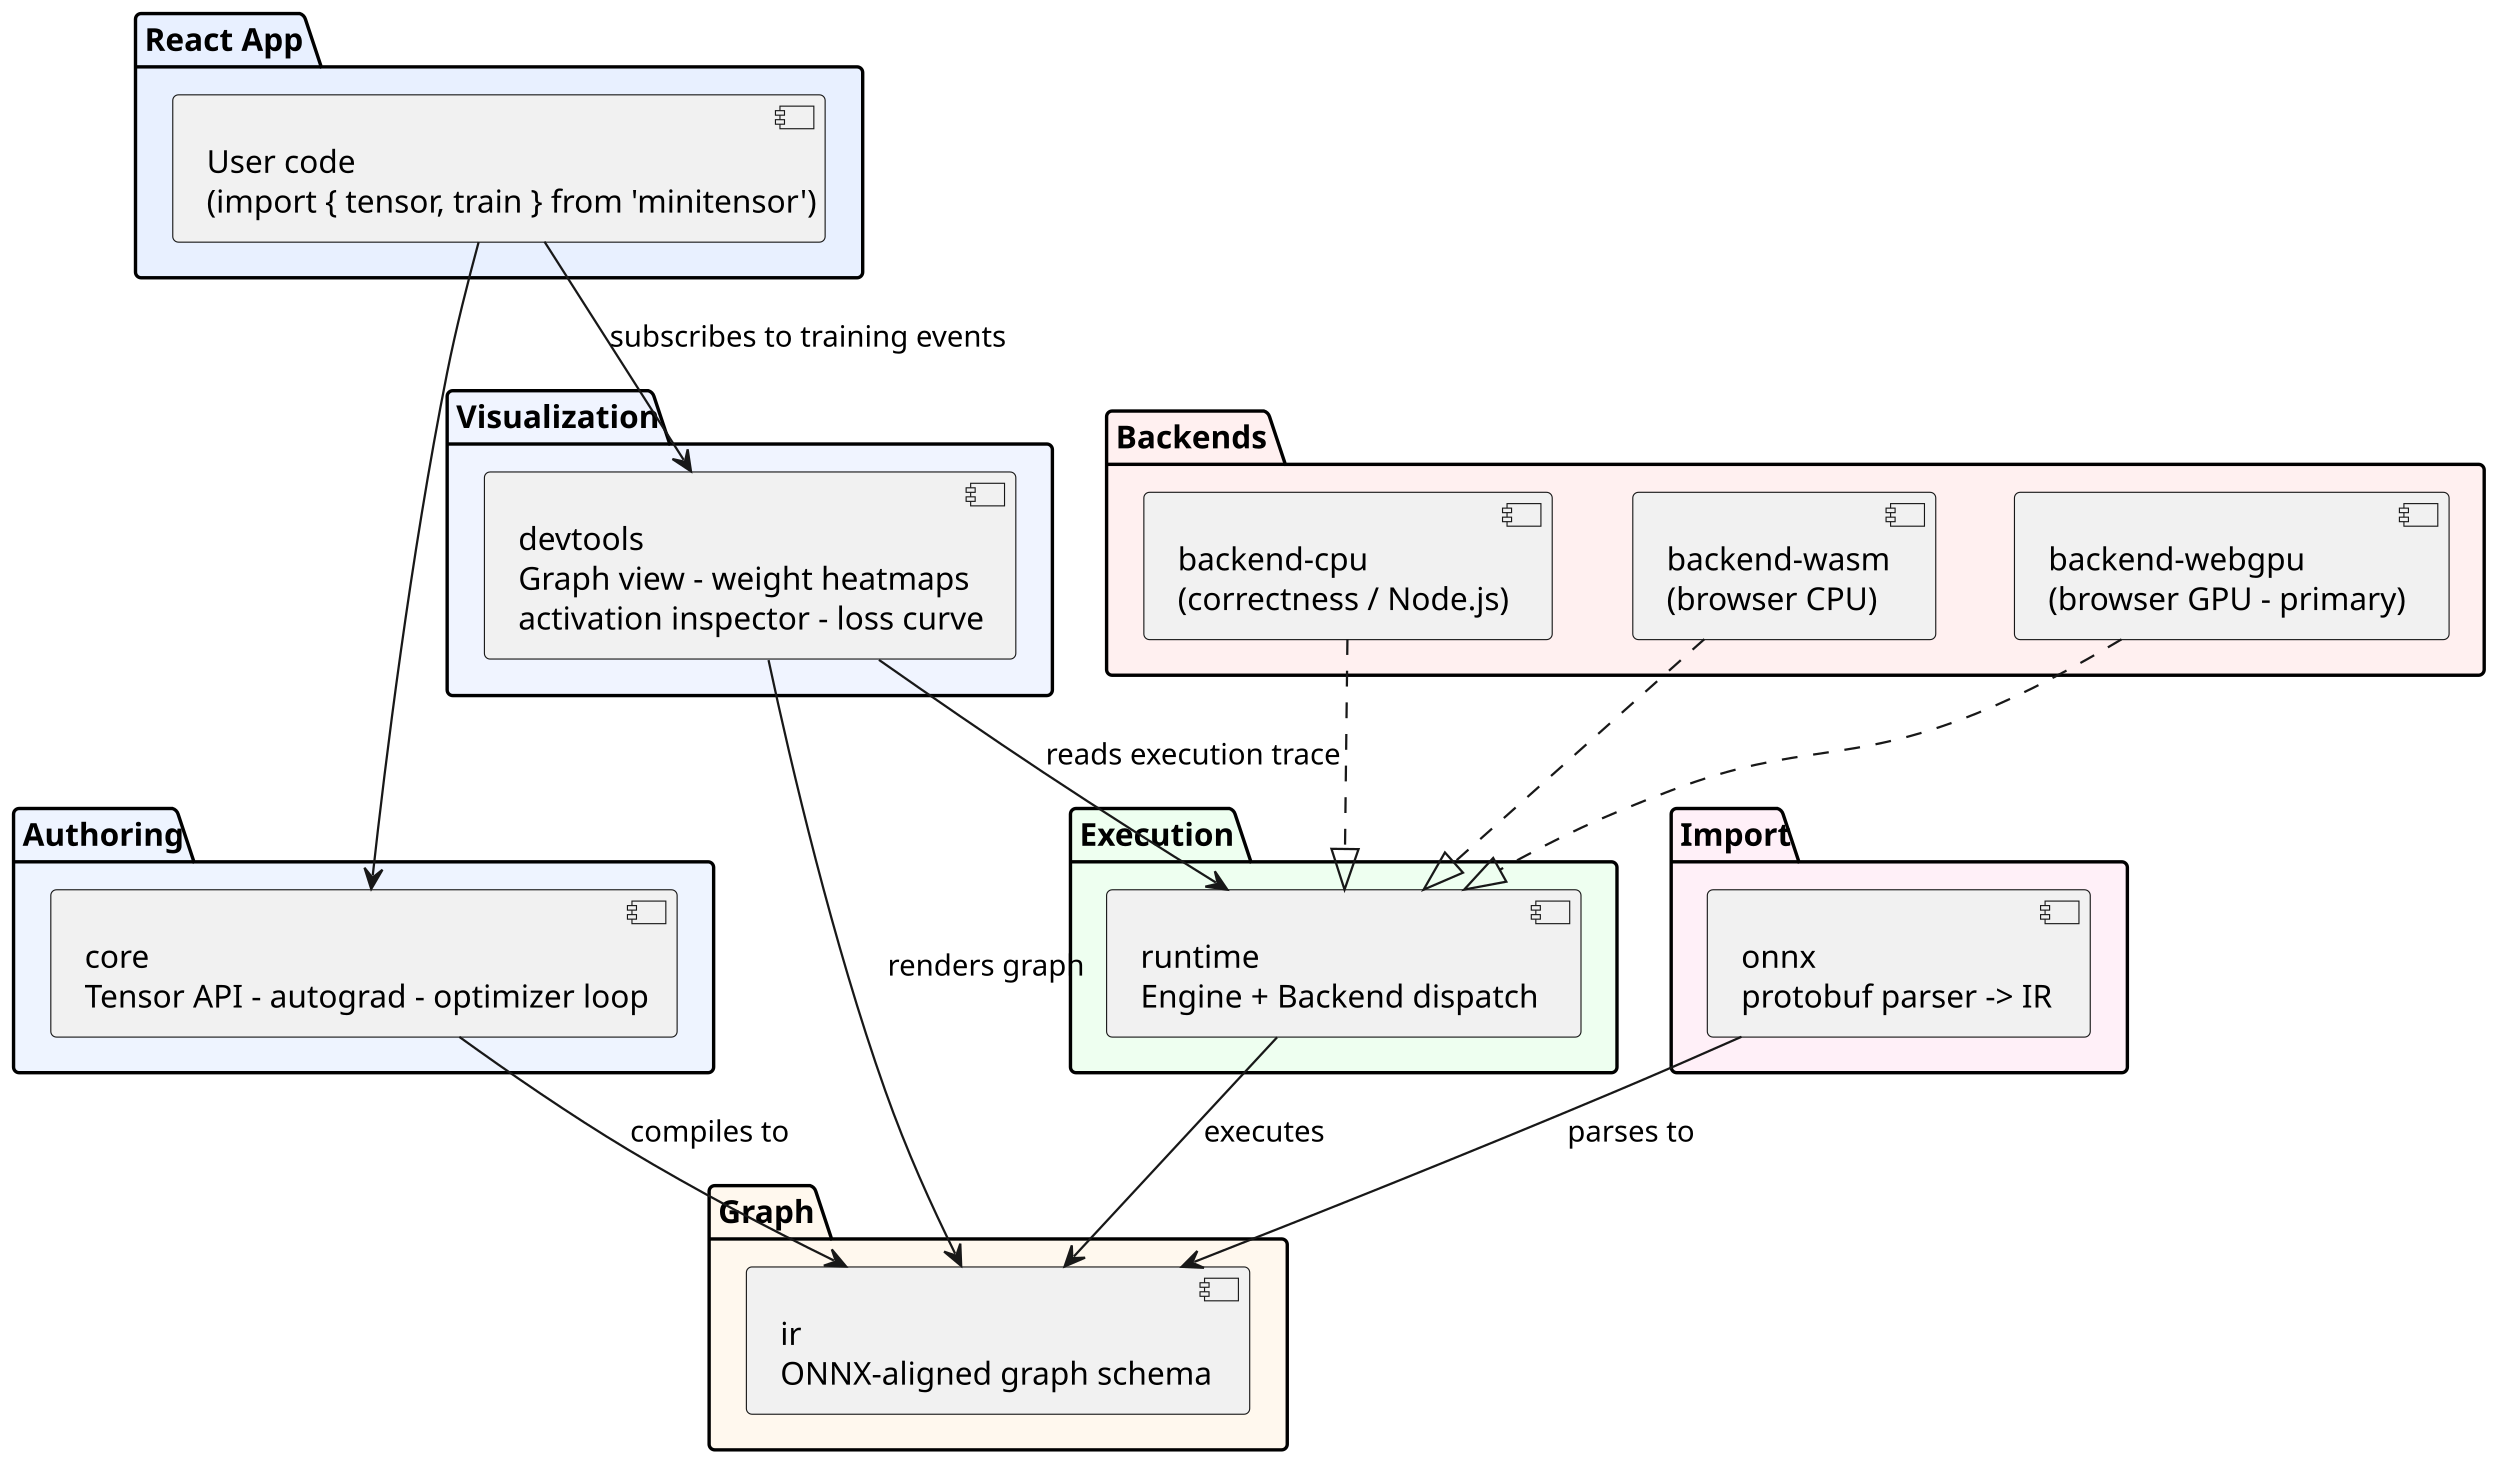
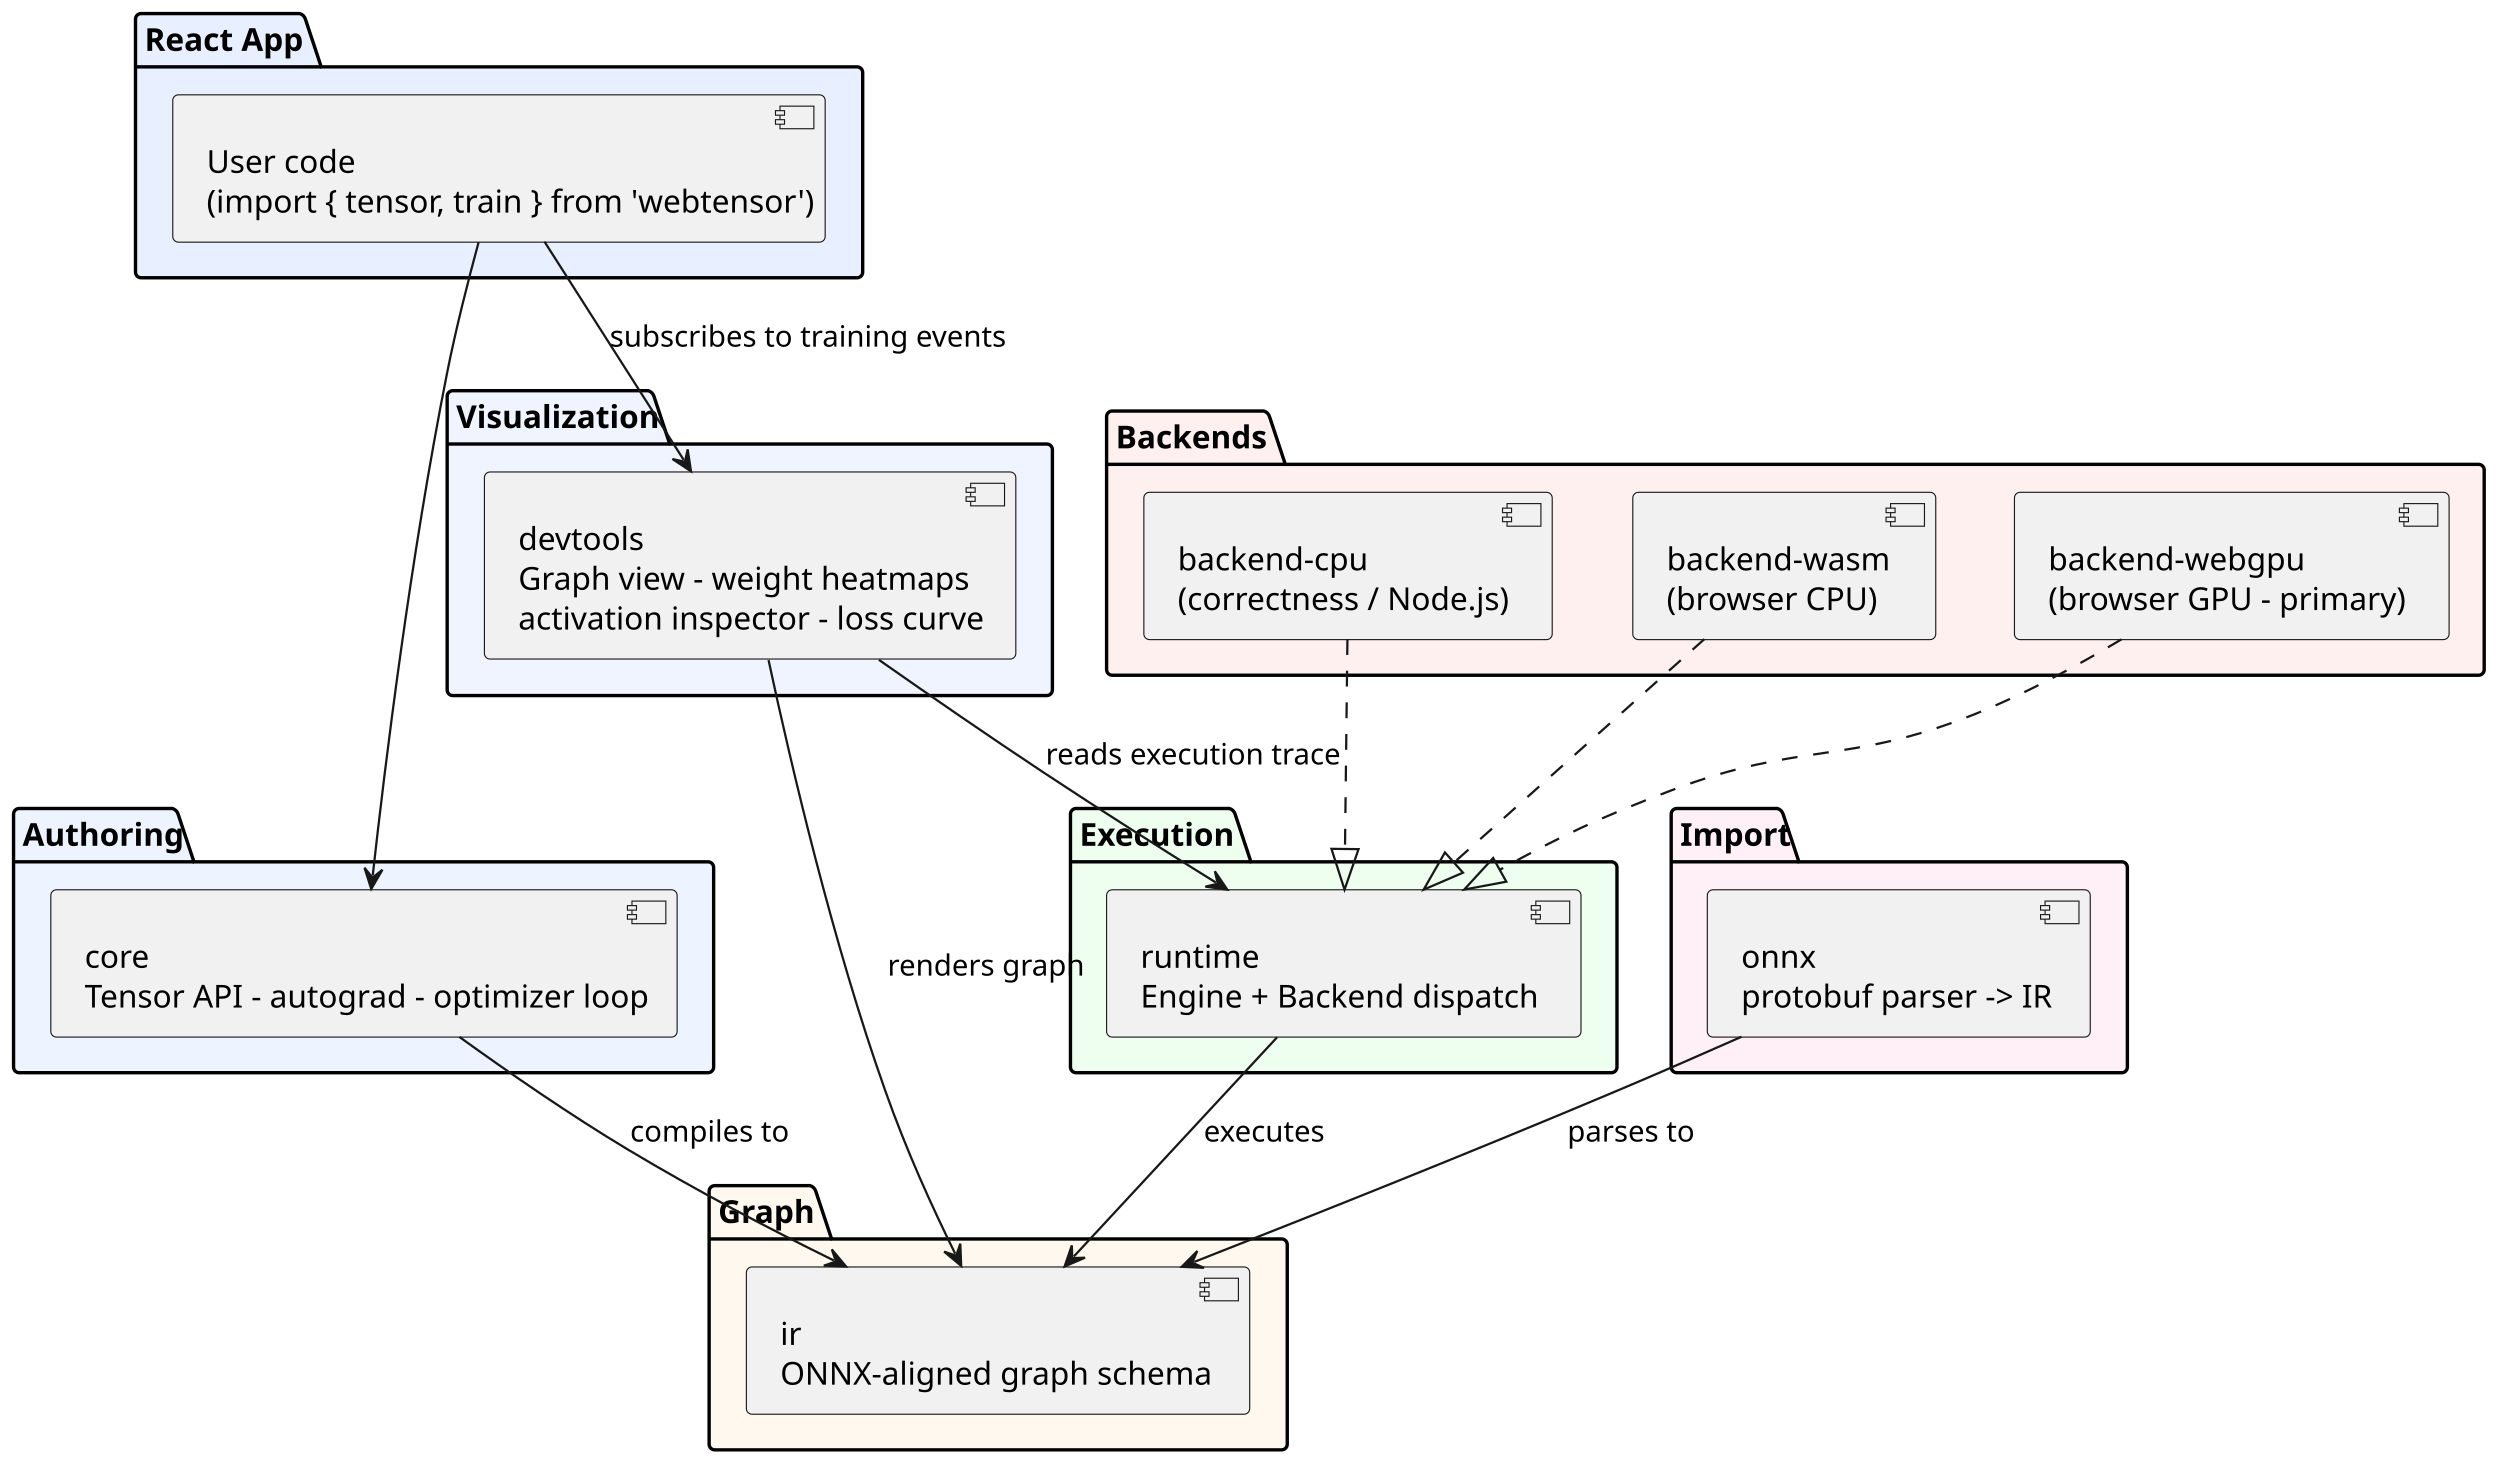
<svg xmlns="http://www.w3.org/2000/svg" contentStyleType="text/css" data-diagram-type="DESCRIPTION" height="649px" preserveAspectRatio="none" style="width:1107px;height:649px;background:#FFFFFF;" version="1.1" viewBox="0 0 1107 649" width="1107px" zoomAndPan="magnify">
  <defs />
  <g>
    <g class="cluster" data-entity="React App" data-source-line="2" data-uid="ent0002" id="cluster_React App">
      <path d="M62.5,6 L132.734,6 A3.75,3.75 0 0 1 135.234,8.5 L142.234,29.609 L379.5,29.609 A2.5,2.5 0 0 1 382,32.109 L382,120.5 A2.5,2.5 0 0 1 379.5,123 L62.5,123 A2.5,2.5 0 0 1 60,120.5 L60,8.5 A2.5,2.5 0 0 1 62.5,6" fill="#E8F0FF" style="stroke:#000000;stroke-width:1.5;" />
      <line style="stroke:#000000;stroke-width:1.5;" x1="60" x2="142.234" y1="29.609" y2="29.609" />
      <text fill="#000000" font-family="sans-serif" font-size="14" font-weight="bold" lengthAdjust="spacing" textLength="69.234" x="64" y="22.533">React App</text>
    </g>
    <g class="cluster" data-entity="Authoring" data-source-line="6" data-uid="ent0004" id="cluster_Authoring">
      <path d="M8.5,358 L76.369,358 A3.75,3.75 0 0 1 78.869,360.5 L85.869,381.609 L313.5,381.609 A2.5,2.5 0 0 1 316,384.109 L316,472.5 A2.5,2.5 0 0 1 313.5,475 L8.5,475 A2.5,2.5 0 0 1 6,472.5 L6,360.5 A2.5,2.5 0 0 1 8.5,358" fill="#EEF4FF" style="stroke:#000000;stroke-width:1.5;" />
      <line style="stroke:#000000;stroke-width:1.5;" x1="6" x2="85.869" y1="381.609" y2="381.609" />
      <text fill="#000000" font-family="sans-serif" font-size="14" font-weight="bold" lengthAdjust="spacing" textLength="66.869" x="10" y="374.533">Authoring</text>
    </g>
    <g class="cluster" data-entity="Import" data-source-line="10" data-uid="ent0006" id="cluster_Import">
      <path d="M742.5,358 L787.052,358 A3.75,3.75 0 0 1 789.552,360.5 L796.552,381.609 L939.5,381.609 A2.5,2.5 0 0 1 942,384.109 L942,472.5 A2.5,2.5 0 0 1 939.5,475 L742.5,475 A2.5,2.5 0 0 1 740,472.5 L740,360.5 A2.5,2.5 0 0 1 742.5,358" fill="#FFF0F8" style="stroke:#000000;stroke-width:1.5;" />
      <line style="stroke:#000000;stroke-width:1.5;" x1="740" x2="796.552" y1="381.609" y2="381.609" />
      <text fill="#000000" font-family="sans-serif" font-size="14" font-weight="bold" lengthAdjust="spacing" textLength="43.552" x="744" y="374.533">Import</text>
    </g>
    <g class="cluster" data-entity="Graph" data-source-line="14" data-uid="ent0008" id="cluster_Graph">
      <path d="M316.5,525 L358.728,525 A3.75,3.75 0 0 1 361.228,527.5 L368.228,548.609 L567.5,548.609 A2.5,2.5 0 0 1 570,551.109 L570,639.5 A2.5,2.5 0 0 1 567.5,642 L316.5,642 A2.5,2.5 0 0 1 314,639.5 L314,527.5 A2.5,2.5 0 0 1 316.5,525" fill="#FFF8EE" style="stroke:#000000;stroke-width:1.5;" />
      <line style="stroke:#000000;stroke-width:1.5;" x1="314" x2="368.228" y1="548.609" y2="548.609" />
      <text fill="#000000" font-family="sans-serif" font-size="14" font-weight="bold" lengthAdjust="spacing" textLength="41.227" x="318" y="541.533">Graph</text>
    </g>
    <g class="cluster" data-entity="Execution" data-source-line="18" data-uid="ent0010" id="cluster_Execution">
      <path d="M476.5,358 L544.403,358 A3.75,3.75 0 0 1 546.903,360.5 L553.903,381.609 L713.5,381.609 A2.5,2.5 0 0 1 716,384.109 L716,472.5 A2.5,2.5 0 0 1 713.5,475 L476.5,475 A2.5,2.5 0 0 1 474,472.5 L474,360.5 A2.5,2.5 0 0 1 476.5,358" fill="#EEFFF0" style="stroke:#000000;stroke-width:1.5;" />
      <line style="stroke:#000000;stroke-width:1.5;" x1="474" x2="553.903" y1="381.609" y2="381.609" />
      <text fill="#000000" font-family="sans-serif" font-size="14" font-weight="bold" lengthAdjust="spacing" textLength="66.903" x="478" y="374.533">Execution</text>
    </g>
    <g class="cluster" data-entity="Backends" data-source-line="22" data-uid="ent0012" id="cluster_Backends">
      <path d="M492.5,182 L559.644,182 A3.75,3.75 0 0 1 562.144,184.5 L569.144,205.609 L1097.5,205.609 A2.5,2.5 0 0 1 1100,208.109 L1100,296.5 A2.5,2.5 0 0 1 1097.5,299 L492.5,299 A2.5,2.5 0 0 1 490,296.5 L490,184.5 A2.5,2.5 0 0 1 492.5,182" fill="#FFF0F0" style="stroke:#000000;stroke-width:1.5;" />
      <line style="stroke:#000000;stroke-width:1.5;" x1="490" x2="569.144" y1="205.609" y2="205.609" />
      <text fill="#000000" font-family="sans-serif" font-size="14" font-weight="bold" lengthAdjust="spacing" textLength="66.144" x="494" y="198.533">Backends</text>
    </g>
    <g class="cluster" data-entity="Visualization" data-source-line="28" data-uid="ent0016" id="cluster_Visualization">
      <path d="M200.5,173 L287.072,173 A3.75,3.75 0 0 1 289.572,175.5 L296.572,196.609 L463.5,196.609 A2.5,2.5 0 0 1 466,199.109 L466,305.5 A2.5,2.5 0 0 1 463.5,308 L200.5,308 A2.5,2.5 0 0 1 198,305.5 L198,175.5 A2.5,2.5 0 0 1 200.5,173" fill="#F0F4FF" style="stroke:#000000;stroke-width:1.5;" />
      <line style="stroke:#000000;stroke-width:1.5;" x1="198" x2="296.572" y1="196.609" y2="196.609" />
      <text fill="#000000" font-family="sans-serif" font-size="14" font-weight="bold" lengthAdjust="spacing" textLength="85.572" x="202" y="189.533">Visualization</text>
    </g>
    <g class="entity" data-entity="usercode" data-source-line="3" data-uid="ent0003" id="entity_usercode">
-       <rect fill="#F1F1F1" height="65.219" rx="2.5" ry="2.5" style="stroke:#181818;stroke-width:0.5;" width="288.869" x="76.5" y="42" />
-       <rect fill="#F1F1F1" height="10" style="stroke:#181818;stroke-width:0.5;" width="15" x="345.369" y="47" />
-       <rect fill="#F1F1F1" height="2" style="stroke:#181818;stroke-width:0.5;" width="4" x="343.369" y="49" />
-       <rect fill="#F1F1F1" height="2" style="stroke:#181818;stroke-width:0.5;" width="4" x="343.369" y="53" />
+       <rect fill="#F1F1F1" height="65.219" rx="2.5" ry="2.5" style="stroke:#181818;stroke-width:0.5;" width="288.883" x="76.5" y="42" />
+       <rect fill="#F1F1F1" height="10" style="stroke:#181818;stroke-width:0.5;" width="15" x="345.383" y="47" />
+       <rect fill="#F1F1F1" height="2" style="stroke:#181818;stroke-width:0.5;" width="4" x="343.383" y="49" />
+       <rect fill="#F1F1F1" height="2" style="stroke:#181818;stroke-width:0.5;" width="4" x="343.383" y="53" />
      <text fill="#000000" font-family="sans-serif" font-size="14" lengthAdjust="spacing" textLength="63.807" x="91.5" y="76.533">User code</text>
-       <text fill="#000000" font-family="sans-serif" font-size="14" lengthAdjust="spacing" textLength="248.869" x="91.5" y="94.143">(import { tensor, train } from 'minitensor')</text>
+       <text fill="#000000" font-family="sans-serif" font-size="14" lengthAdjust="spacing" textLength="248.883" x="91.5" y="94.143">(import { tensor, train } from 'webtensor')</text>
    </g>
    <g class="entity" data-entity="core" data-source-line="7" data-uid="ent0005" id="entity_core">
      <rect fill="#F1F1F1" height="65.219" rx="2.5" ry="2.5" style="stroke:#181818;stroke-width:0.5;" width="277.33" x="22.5" y="394" />
      <rect fill="#F1F1F1" height="10" style="stroke:#181818;stroke-width:0.5;" width="15" x="279.83" y="399" />
      <rect fill="#F1F1F1" height="2" style="stroke:#181818;stroke-width:0.5;" width="4" x="277.83" y="401" />
      <rect fill="#F1F1F1" height="2" style="stroke:#181818;stroke-width:0.5;" width="4" x="277.83" y="405" />
      <text fill="#000000" font-family="sans-serif" font-size="14" lengthAdjust="spacing" textLength="27.234" x="37.5" y="428.533">core</text>
      <text fill="#000000" font-family="sans-serif" font-size="14" lengthAdjust="spacing" textLength="237.33" x="37.5" y="446.143">Tensor API - autograd - optimizer loop</text>
    </g>
    <g class="entity" data-entity="onnx" data-source-line="11" data-uid="ent0007" id="entity_onnx">
      <rect fill="#F1F1F1" height="65.219" rx="2.5" ry="2.5" style="stroke:#181818;stroke-width:0.5;" width="169.561" x="756" y="394" />
      <rect fill="#F1F1F1" height="10" style="stroke:#181818;stroke-width:0.5;" width="15" x="905.562" y="399" />
      <rect fill="#F1F1F1" height="2" style="stroke:#181818;stroke-width:0.5;" width="4" x="903.562" y="401" />
      <rect fill="#F1F1F1" height="2" style="stroke:#181818;stroke-width:0.5;" width="4" x="903.562" y="405" />
      <text fill="#000000" font-family="sans-serif" font-size="14" lengthAdjust="spacing" textLength="30.358" x="771" y="428.533">onnx</text>
      <text fill="#000000" font-family="sans-serif" font-size="14" lengthAdjust="spacing" textLength="129.561" x="771" y="446.143">protobuf parser -&gt; IR</text>
    </g>
    <g class="entity" data-entity="ir" data-source-line="15" data-uid="ent0009" id="entity_ir">
      <rect fill="#F1F1F1" height="65.219" rx="2.5" ry="2.5" style="stroke:#181818;stroke-width:0.5;" width="222.868" x="330.5" y="561" />
      <rect fill="#F1F1F1" height="10" style="stroke:#181818;stroke-width:0.5;" width="15" x="533.368" y="566" />
      <rect fill="#F1F1F1" height="2" style="stroke:#181818;stroke-width:0.5;" width="4" x="531.368" y="568" />
      <rect fill="#F1F1F1" height="2" style="stroke:#181818;stroke-width:0.5;" width="4" x="531.368" y="572" />
      <text fill="#000000" font-family="sans-serif" font-size="14" lengthAdjust="spacing" textLength="7.772" x="345.5" y="595.533">ir</text>
      <text fill="#000000" font-family="sans-serif" font-size="14" lengthAdjust="spacing" textLength="182.868" x="345.5" y="613.143">ONNX-aligned graph schema</text>
    </g>
    <g class="entity" data-entity="runtime" data-source-line="19" data-uid="ent0011" id="entity_runtime">
      <rect fill="#F1F1F1" height="65.219" rx="2.5" ry="2.5" style="stroke:#181818;stroke-width:0.5;" width="210.065" x="490" y="394" />
      <rect fill="#F1F1F1" height="10" style="stroke:#181818;stroke-width:0.5;" width="15" x="680.064" y="399" />
      <rect fill="#F1F1F1" height="2" style="stroke:#181818;stroke-width:0.5;" width="4" x="678.064" y="401" />
      <rect fill="#F1F1F1" height="2" style="stroke:#181818;stroke-width:0.5;" width="4" x="678.064" y="405" />
      <text fill="#000000" font-family="sans-serif" font-size="14" lengthAdjust="spacing" textLength="46.683" x="505" y="428.533">runtime</text>
      <text fill="#000000" font-family="sans-serif" font-size="14" lengthAdjust="spacing" textLength="170.065" x="505" y="446.143">Engine + Backend dispatch</text>
    </g>
    <g class="entity" data-entity="cpu" data-source-line="23" data-uid="ent0013" id="entity_cpu">
      <rect fill="#F1F1F1" height="65.219" rx="2.5" ry="2.5" style="stroke:#181818;stroke-width:0.5;" width="180.82" x="506.5" y="218" />
      <rect fill="#F1F1F1" height="10" style="stroke:#181818;stroke-width:0.5;" width="15" x="667.32" y="223" />
      <rect fill="#F1F1F1" height="2" style="stroke:#181818;stroke-width:0.5;" width="4" x="665.32" y="225" />
      <rect fill="#F1F1F1" height="2" style="stroke:#181818;stroke-width:0.5;" width="4" x="665.32" y="229" />
      <text fill="#000000" font-family="sans-serif" font-size="14" lengthAdjust="spacing" textLength="80.165" x="521.5" y="252.533">backend-cpu</text>
      <text fill="#000000" font-family="sans-serif" font-size="14" lengthAdjust="spacing" textLength="140.82" x="521.5" y="270.143">(correctness / Node.js)</text>
    </g>
    <g class="entity" data-entity="wasm" data-source-line="24" data-uid="ent0014" id="entity_wasm">
      <rect fill="#F1F1F1" height="65.219" rx="2.5" ry="2.5" style="stroke:#181818;stroke-width:0.5;" width="134.151" x="723" y="218" />
      <rect fill="#F1F1F1" height="10" style="stroke:#181818;stroke-width:0.5;" width="15" x="837.151" y="223" />
      <rect fill="#F1F1F1" height="2" style="stroke:#181818;stroke-width:0.5;" width="4" x="835.151" y="225" />
      <rect fill="#F1F1F1" height="2" style="stroke:#181818;stroke-width:0.5;" width="4" x="835.151" y="229" />
      <text fill="#000000" font-family="sans-serif" font-size="14" lengthAdjust="spacing" textLength="94.151" x="738" y="252.533">backend-wasm</text>
      <text fill="#000000" font-family="sans-serif" font-size="14" lengthAdjust="spacing" textLength="92.565" x="738" y="270.143">(browser CPU)</text>
    </g>
    <g class="entity" data-entity="webgpu" data-source-line="25" data-uid="ent0015" id="entity_webgpu">
      <rect fill="#F1F1F1" height="65.219" rx="2.5" ry="2.5" style="stroke:#181818;stroke-width:0.5;" width="192.455" x="892" y="218" />
      <rect fill="#F1F1F1" height="10" style="stroke:#181818;stroke-width:0.5;" width="15" x="1064.455" y="223" />
      <rect fill="#F1F1F1" height="2" style="stroke:#181818;stroke-width:0.5;" width="4" x="1062.455" y="225" />
      <rect fill="#F1F1F1" height="2" style="stroke:#181818;stroke-width:0.5;" width="4" x="1062.455" y="229" />
      <text fill="#000000" font-family="sans-serif" font-size="14" lengthAdjust="spacing" textLength="106.634" x="907" y="252.533">backend-webgpu</text>
      <text fill="#000000" font-family="sans-serif" font-size="14" lengthAdjust="spacing" textLength="152.455" x="907" y="270.143">(browser GPU - primary)</text>
    </g>
    <g class="entity" data-entity="devtools" data-source-line="29" data-uid="ent0017" id="entity_devtools">
      <rect fill="#F1F1F1" height="82.828" rx="2.5" ry="2.5" style="stroke:#181818;stroke-width:0.5;" width="235.303" x="214.5" y="209" />
      <rect fill="#F1F1F1" height="10" style="stroke:#181818;stroke-width:0.5;" width="15" x="429.803" y="214" />
      <rect fill="#F1F1F1" height="2" style="stroke:#181818;stroke-width:0.5;" width="4" x="427.803" y="216" />
      <rect fill="#F1F1F1" height="2" style="stroke:#181818;stroke-width:0.5;" width="4" x="427.803" y="220" />
      <text fill="#000000" font-family="sans-serif" font-size="14" lengthAdjust="spacing" textLength="52.145" x="229.5" y="243.533">devtools</text>
      <text fill="#000000" font-family="sans-serif" font-size="14" lengthAdjust="spacing" textLength="189.089" x="229.5" y="261.143">Graph view - weight heatmaps</text>
      <text fill="#000000" font-family="sans-serif" font-size="14" lengthAdjust="spacing" textLength="195.303" x="229.5" y="278.752">activation inspector - loss curve</text>
    </g>
    <g class="link" data-entity-1="usercode" data-entity-2="core" data-source-line="32" data-uid="lnk18" id="link_usercode_core">
      <path d="M211.94,107.2 C207.31,124.23 201.85,145.65 198,165 C181.74,246.76 170.523,338.377 165.043,387.667" fill="none" id="usercode-to-core" style="stroke:#181818;stroke-width:1;" />
      <polygon fill="#181818" points="164.38,393.63,169.35,385.127,164.933,388.661,161.399,384.243,164.38,393.63" style="stroke:#181818;stroke-width:1;" />
    </g>
    <g class="link" data-entity-1="usercode" data-entity-2="devtools" data-source-line="33" data-uid="lnk19" id="link_usercode_devtools">
      <path d="M241.1,107.01 C259.28,135.51 282.934,172.581 302.744,203.641" fill="none" id="usercode-to-devtools" style="stroke:#181818;stroke-width:1;" />
      <polygon fill="#181818" points="305.97,208.7,304.503,198.961,303.281,204.484,297.758,203.263,305.97,208.7" style="stroke:#181818;stroke-width:1;" />
      <text fill="#000000" font-family="sans-serif" font-size="13" lengthAdjust="spacing" textLength="164.753" x="270" y="153.495">subscribes to training events</text>
    </g>
    <g class="link" data-entity-1="core" data-entity-2="ir" data-source-line="34" data-uid="lnk20" id="link_core_ir">
      <path d="M203.4,459.14 C225.22,474.87 252.52,493.74 278,509 C308.97,527.55 339.177,543.35 369.257,558.16" fill="none" id="core-to-ir" style="stroke:#181818;stroke-width:1;" />
      <polygon fill="#181818" points="374.64,560.81,368.332,553.246,370.154,558.601,364.799,560.423,374.64,560.81" style="stroke:#181818;stroke-width:1;" />
      <text fill="#000000" font-family="sans-serif" font-size="13" lengthAdjust="spacing" textLength="65.749" x="279" y="505.495">compiles to</text>
    </g>
    <g class="link" data-entity-1="onnx" data-entity-2="ir" data-source-line="35" data-uid="lnk21" id="link_onnx_ir">
      <path d="M771.12,459.08 C753.21,467.02 733.94,475.44 716,483 C651.57,510.17 583.535,537.299 528.836,558.759" fill="none" id="onnx-to-ir" style="stroke:#181818;stroke-width:1;" />
      <polygon fill="#181818" points="523.25,560.95,533.089,561.387,527.905,559.124,530.167,553.939,523.25,560.95" style="stroke:#181818;stroke-width:1;" />
      <text fill="#000000" font-family="sans-serif" font-size="13" lengthAdjust="spacing" textLength="53.473" x="694" y="505.495">parses to</text>
    </g>
    <g class="link" data-entity-1="runtime" data-entity-2="ir" data-source-line="36" data-uid="lnk22" id="link_runtime_ir">
      <path d="M565.5,459.31 C538.41,488.53 502.55,527.201 475.49,556.381" fill="none" id="runtime-to-ir" style="stroke:#181818;stroke-width:1;" />
      <polygon fill="#181818" points="471.41,560.78,480.463,556.901,474.81,557.114,474.597,551.461,471.41,560.78" style="stroke:#181818;stroke-width:1;" />
      <text fill="#000000" font-family="sans-serif" font-size="13" lengthAdjust="spacing" textLength="52.032" x="533" y="505.495">executes</text>
    </g>
    <g class="link" data-entity-1="cpu" data-entity-2="runtime" data-source-line="37" data-uid="lnk23" id="link_cpu_runtime">
      <path d="M596.64,283.01 C596.28,314.45 595.926,344.471 595.566,375.931" fill="none" id="cpu-to-runtime" style="stroke:#181818;stroke-width:1;stroke-dasharray:7.0,7.0;" />
      <polygon fill="none" points="595.36,393.93,601.566,376,589.566,375.863,595.36,393.93" style="stroke:#181818;stroke-width:1;" />
    </g>
    <g class="link" data-entity-1="wasm" data-entity-2="runtime" data-source-line="38" data-uid="lnk24" id="link_wasm_runtime">
      <path d="M754.69,283.01 C719.46,314.45 679.059,350.485 643.809,381.945" fill="none" id="wasm-to-runtime" style="stroke:#181818;stroke-width:1;stroke-dasharray:7.0,7.0;" />
      <polygon fill="none" points="630.38,393.93,647.804,386.421,639.814,377.468,630.38,393.93" style="stroke:#181818;stroke-width:1;" />
    </g>
    <g class="link" data-entity-1="webgpu" data-entity-2="runtime" data-source-line="39" data-uid="lnk25" id="link_webgpu_runtime">
      <path d="M939.4,283.1 C919.97,294.7 897,307.14 875,316 C817.6,339.1 797.83,328.01 740,350 C708.56,361.95 690.898,370.285 664.088,385.165" fill="none" id="webgpu-to-runtime" style="stroke:#181818;stroke-width:1;stroke-dasharray:7.0,7.0;" />
      <polygon fill="none" points="648.35,393.9,667,390.411,661.177,379.919,648.35,393.9" style="stroke:#181818;stroke-width:1;" />
    </g>
    <g class="link" data-entity-1="devtools" data-entity-2="runtime" data-source-line="40" data-uid="lnk26" id="link_devtools_runtime">
      <path d="M389.19,292.19 C411.72,307.98 437.92,326.07 462,342 C488.61,359.6 513.572,375.386 538.382,390.786" fill="none" id="devtools-to-runtime" style="stroke:#181818;stroke-width:1;" />
      <polygon fill="#181818" points="543.48,393.95,537.943,385.805,539.232,391.313,533.724,392.602,543.48,393.95" style="stroke:#181818;stroke-width:1;" />
      <text fill="#000000" font-family="sans-serif" font-size="13" lengthAdjust="spacing" textLength="124.293" x="463" y="338.495">reads execution trace</text>
    </g>
    <g class="link" data-entity-1="devtools" data-entity-2="ir" data-source-line="41" data-uid="lnk27" id="link_devtools_ir">
      <path d="M340.31,292.29 C350.35,339.05 368.81,417.66 392,483 C401.5,509.79 412.37,533.637 422.96,555.147" fill="none" id="devtools-to-ir" style="stroke:#181818;stroke-width:1;" />
      <polygon fill="#181818" points="425.61,560.53,425.223,550.689,423.401,556.044,418.046,554.222,425.61,560.53" style="stroke:#181818;stroke-width:1;" />
      <text fill="#000000" font-family="sans-serif" font-size="13" lengthAdjust="spacing" textLength="80.939" x="393" y="431.995">renders graph</text>
    </g>
  </g>
</svg>
